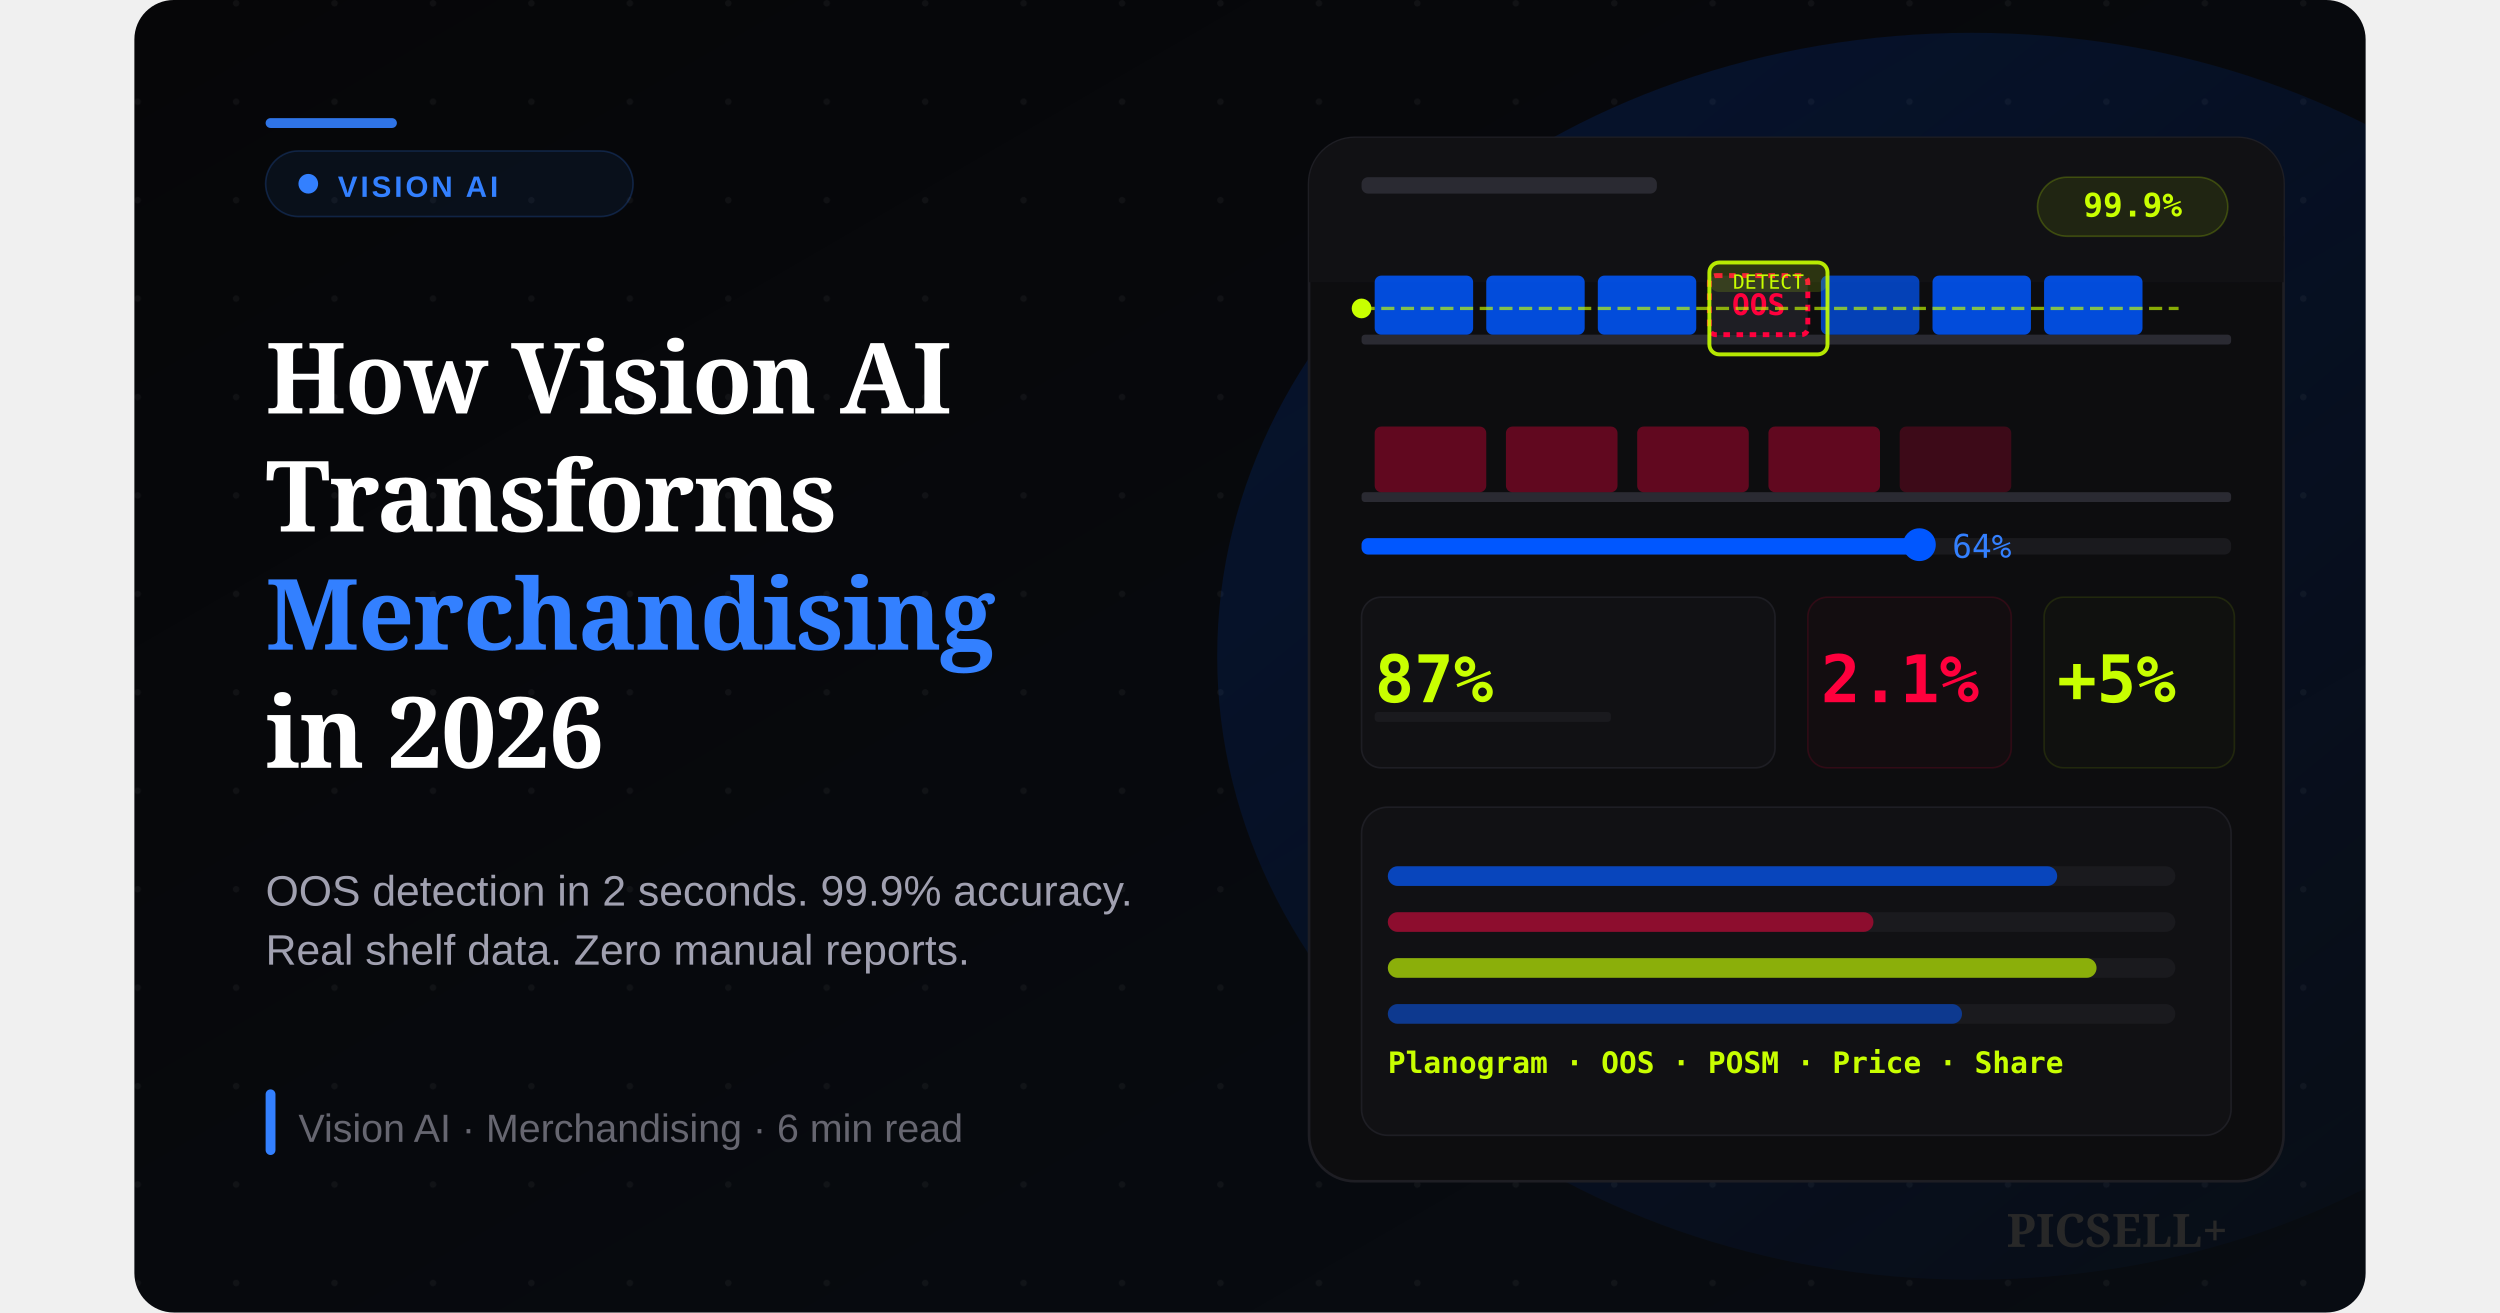
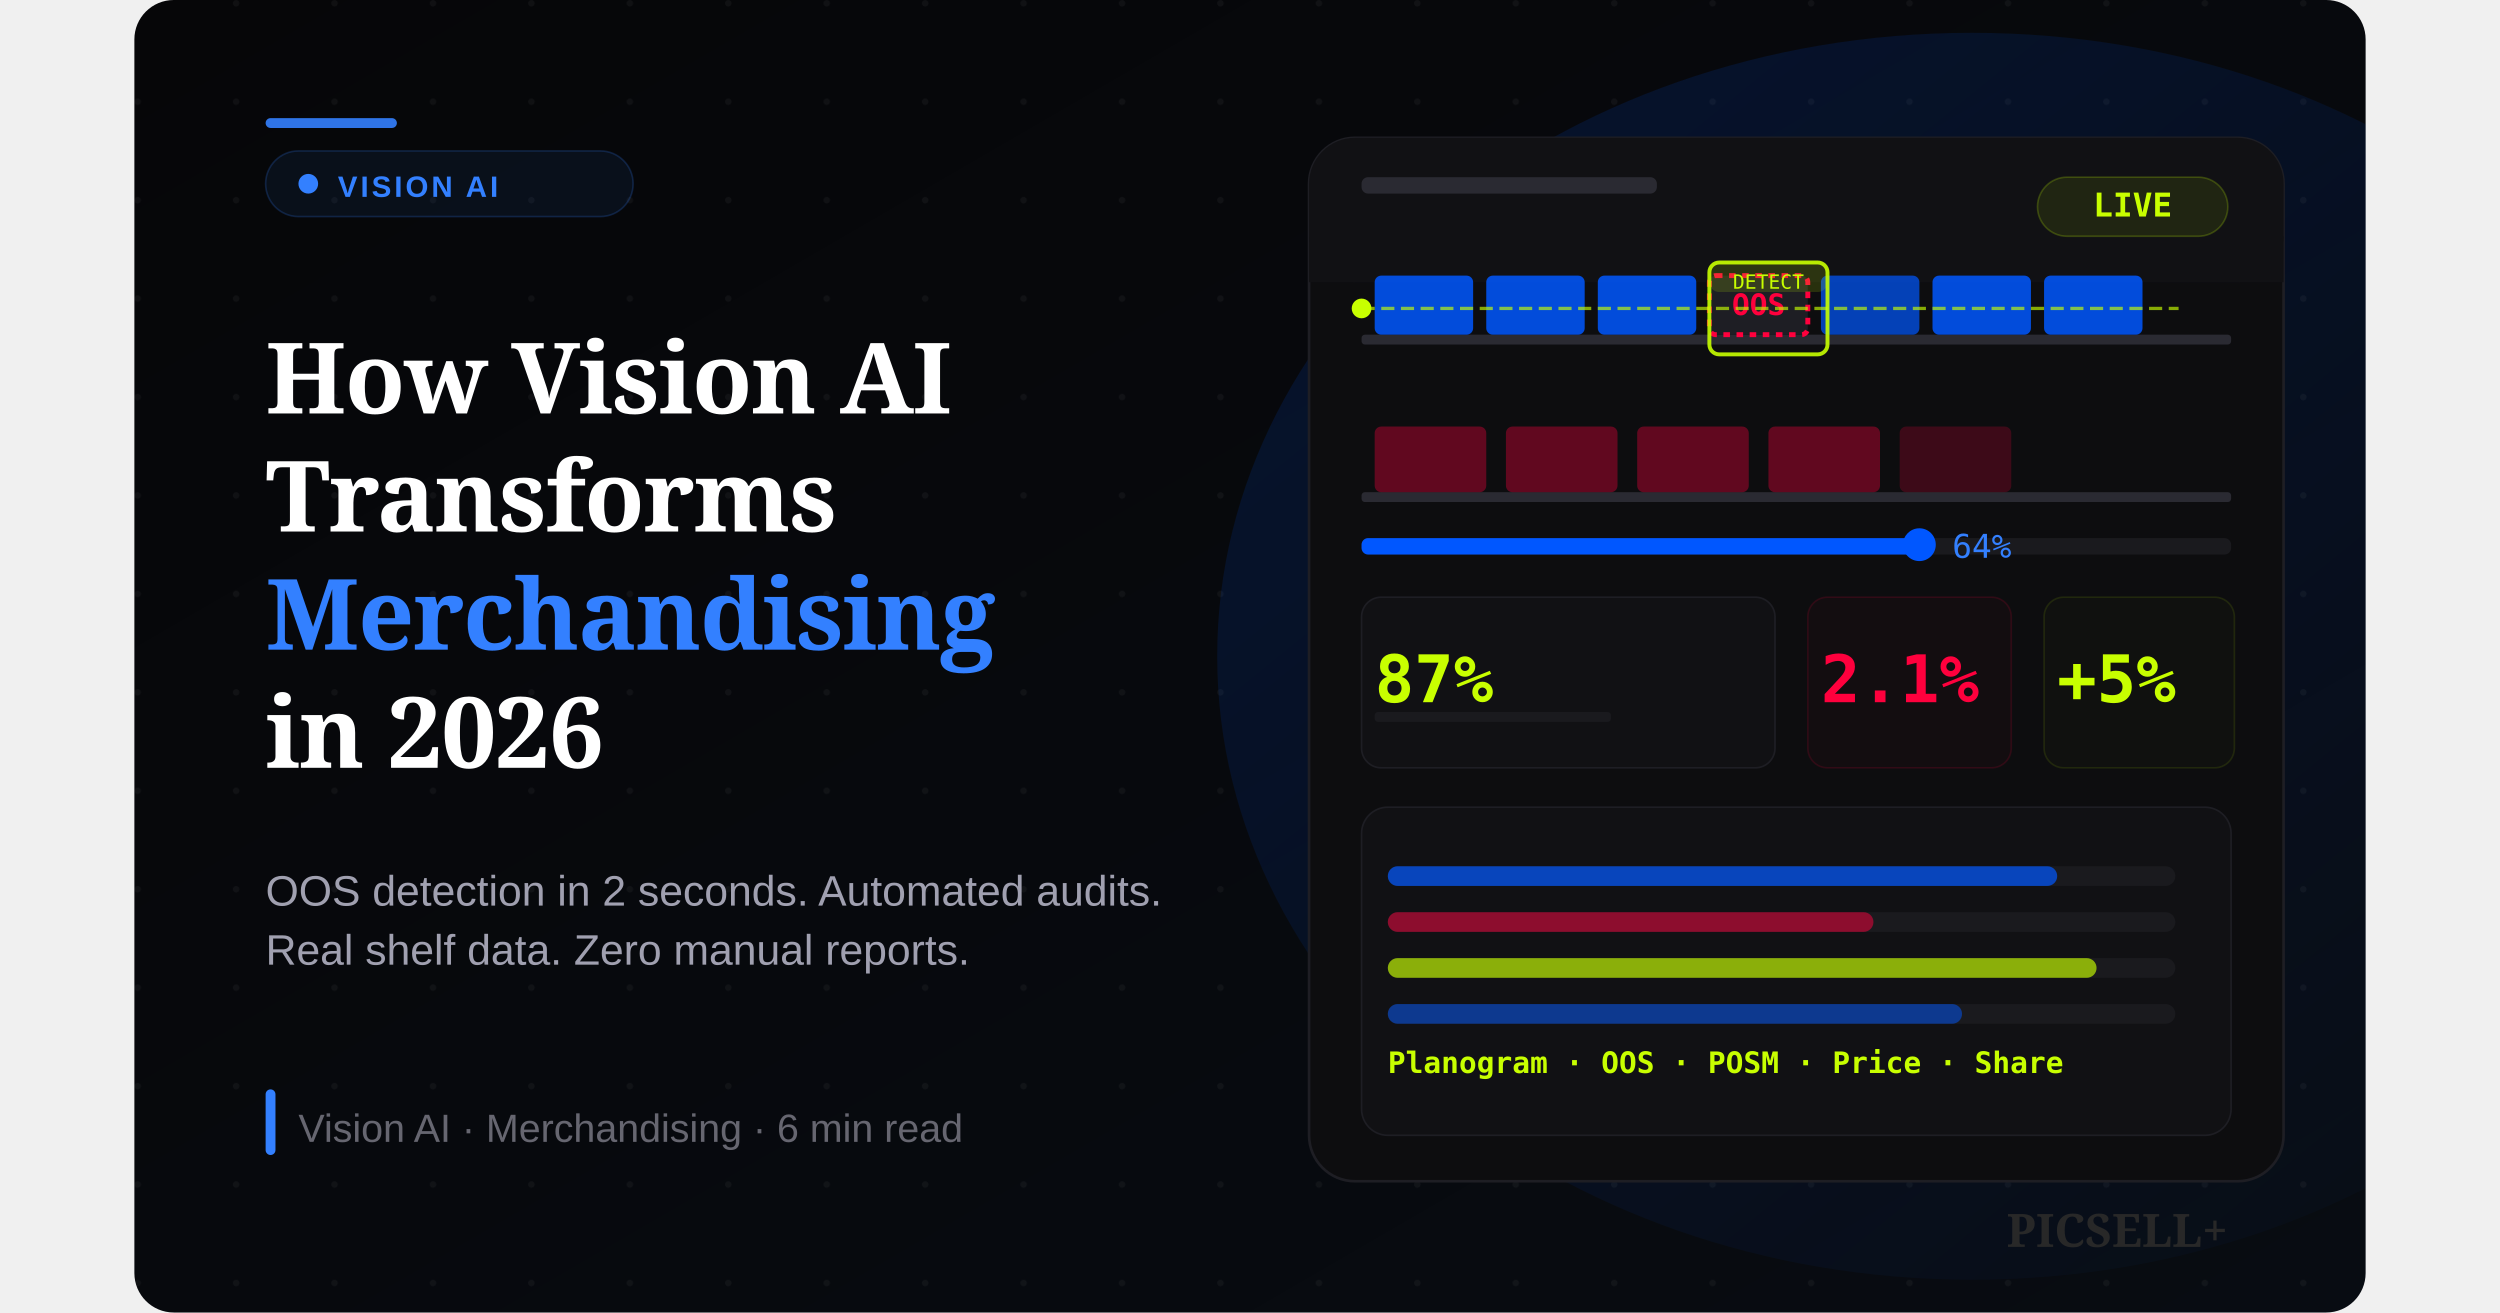
<svg xmlns="http://www.w3.org/2000/svg" width="1200" height="630" viewBox="0 0 680 400" role="img">
  <defs>
    <linearGradient id="bg" x1="0%" y1="0%" x2="100%" y2="100%">
      <stop offset="0%" stop-color="#060608" />
      <stop offset="100%" stop-color="#080C12" />
    </linearGradient>
    <linearGradient id="gl" x1="0%" y1="0%" x2="100%" y2="100%">
      <stop offset="0%" stop-color="#0057FF" stop-opacity="0.15" />
      <stop offset="100%" stop-color="#0057FF" stop-opacity="0" />
    </linearGradient>
    <clipPath id="cr">
      <rect width="680" height="400" rx="12" />
    </clipPath>
  </defs>
  <g clip-path="url(#cr)">
    <rect width="680" height="400" fill="url(#bg)" />
    <pattern id="dt" x="0" y="0" width="30" height="30" patternUnits="userSpaceOnUse">
      <circle cx="1" cy="1" r="1" fill="#FFFFFF" opacity="0.042" />
    </pattern>
    <rect width="680" height="400" fill="url(#dt)" />
    <ellipse cx="560" cy="200" rx="230" ry="190" fill="url(#gl)" />
    <g transform="translate(358,42)">
      <rect x="0" y="0" width="297" height="318" rx="14" fill="#0D0D0F" stroke="#1E1E24" stroke-width="0.8" />
      <rect x="0" y="0" width="297" height="44" rx="14" fill="#111114" />
      <rect x="0" y="30" width="297" height="14" fill="#111114" />
      <rect x="16" y="12" width="90" height="5" rx="2" fill="#2A2A32" />
      <rect x="222" y="12" width="58" height="18" rx="9" fill="#C8FF0015" stroke="#C8FF0035" stroke-width="0.5" />
-       <text x="251" y="24" fill="#C8FF00" font-family="monospace" font-size="10" text-anchor="middle" font-weight="700">99.9%</text>
+       <text x="251" y="24" fill="#C8FF00" font-family="monospace" font-size="10" text-anchor="middle" font-weight="700">LIVE</text>
      <rect x="16" y="60" width="265" height="3" rx="1" fill="#2A2A32" />
      <rect x="20" y="42" width="30" height="18" rx="2" fill="#0057FF" opacity="0.85" />
      <rect x="54" y="42" width="30" height="18" rx="2" fill="#0057FF" opacity="0.85" />
      <rect x="88" y="42" width="30" height="18" rx="2" fill="#0057FF" opacity="0.85" />
      <rect x="122" y="42" width="30" height="18" rx="2" fill="#1E1E24" stroke="#FF003D" stroke-width="1.5" stroke-dasharray="2,2" />
      <text x="137" y="54" fill="#FF003D" font-family="monospace" font-size="9" text-anchor="middle" font-weight="700">OOS</text>
      <rect x="156" y="42" width="30" height="18" rx="2" fill="#0057FF" opacity="0.7" />
      <rect x="190" y="42" width="30" height="18" rx="2" fill="#0057FF" opacity="0.85" />
      <rect x="224" y="42" width="30" height="18" rx="2" fill="#0057FF" opacity="0.85" />
      <line x1="16" y1="52" x2="265" y2="52" stroke="#C8FF00" stroke-width="1" stroke-dasharray="4,2" opacity="0.65" />
      <circle cx="16" cy="52" r="3" fill="#C8FF00" />
      <rect x="16" y="108" width="265" height="3" rx="1" fill="#2A2A32" />
      <rect x="20" y="88" width="34" height="20" rx="2" fill="#FF003D" opacity="0.35" />
      <rect x="60" y="88" width="34" height="20" rx="2" fill="#FF003D" opacity="0.35" />
      <rect x="100" y="88" width="34" height="20" rx="2" fill="#FF003D" opacity="0.35" />
      <rect x="140" y="88" width="34" height="20" rx="2" fill="#FF003D" opacity="0.35" />
      <rect x="180" y="88" width="34" height="20" rx="2" fill="#FF003D" opacity="0.2" />
      <rect x="122" y="38" width="36" height="28" rx="3" fill="none" stroke="#C8FF00" stroke-width="1.2" stroke-opacity="0.9" />
      <rect x="122" y="38" width="36" height="9" rx="3" fill="#C8FF0025" />
      <text x="140" y="46" fill="#C8FF00" font-family="monospace" font-size="6" text-anchor="middle">DETECT</text>
      <rect x="16" y="122" width="265" height="5" rx="2" fill="#1A1A1E" />
      <rect x="16" y="122" width="170" height="5" rx="2" fill="#0057FF" />
      <circle cx="186" cy="124" r="5" fill="#0057FF" />
      <text x="196" y="128" fill="#3380FF" font-family="monospace" font-size="10">64%</text>
      <rect x="16" y="140" width="126" height="52" rx="6" fill="#111114" stroke="#1E1E24" stroke-width="0.5" />
      <text x="20" y="172" fill="#C8FF00" font-family="monospace" font-size="20" font-weight="700">87%</text>
      <rect x="20" y="175" width="72" height="3" rx="1" fill="#1A1A1E" />
      <rect x="152" y="140" width="62" height="52" rx="6" fill="#FF003D06" stroke="#FF003D22" stroke-width="0.5" />
      <text x="156" y="172" fill="#FF003D" font-family="monospace" font-size="20" font-weight="700">2.1%</text>
      <rect x="224" y="140" width="58" height="52" rx="6" fill="#C8FF0004" stroke="#C8FF001A" stroke-width="0.5" />
      <text x="228" y="172" fill="#C8FF00" font-family="monospace" font-size="20" font-weight="700">+5%</text>
      <rect x="16" y="204" width="265" height="100" rx="8" fill="#111114" stroke="#1E1E24" stroke-width="0.5" />
      <rect x="24" y="222" width="240" height="6" rx="3" fill="#1A1A1E" />
      <rect x="24" y="222" width="204" height="6" rx="3" fill="#0057FF" opacity="0.7" />
      <rect x="24" y="236" width="240" height="6" rx="3" fill="#1A1A1E" />
      <rect x="24" y="236" width="148" height="6" rx="3" fill="#FF003D" opacity="0.5" />
      <rect x="24" y="250" width="240" height="6" rx="3" fill="#1A1A1E" />
      <rect x="24" y="250" width="216" height="6" rx="3" fill="#C8FF00" opacity="0.65" />
      <rect x="24" y="264" width="240" height="6" rx="3" fill="#1A1A1E" />
      <rect x="24" y="264" width="175" height="6" rx="3" fill="#0057FF" opacity="0.5" />
      <text x="24" y="285" fill="#C8FF00" font-family="monospace" font-size="9" font-weight="700">Planogram · OOS · POSM · Price · Share</text>
    </g>
    <rect x="40" y="36" width="40" height="3" rx="1.5" fill="#3380FF" opacity="0.9" />
    <rect x="40" y="46" width="112" height="20" rx="10" fill="#3380FF12" stroke="#3380FF35" stroke-width="0.5" />
    <circle cx="53" cy="56" r="3" fill="#3380FF" />
    <text x="62" y="60" fill="#3380FF" font-family="Arial" font-size="9" font-weight="700" letter-spacing="0.1em">VISION AI</text>
    <text x="40" y="126" fill="#FFFFFF" font-family="Georgia, serif" font-size="30" font-weight="700" letter-spacing="-0.4">How Vision AI</text>
    <text x="40" y="162" fill="#FFFFFF" font-family="Georgia, serif" font-size="30" font-weight="700" letter-spacing="-0.4">Transforms</text>
    <text x="40" y="198" fill="#3380FF" font-family="Georgia, serif" font-size="30" font-weight="700" letter-spacing="-0.4">Merchandising</text>
    <text x="40" y="234" fill="#FFFFFF" font-family="Georgia, serif" font-size="30" font-weight="700" letter-spacing="-0.4">in 2026</text>
-     <text x="40" y="276" fill="#A0A0B0" font-family="Arial" font-size="13">OOS detection in 2 seconds. 99.9% accuracy.</text>
+     <text x="40" y="276" fill="#A0A0B0" font-family="Arial" font-size="13">OOS detection in 2 seconds. Automated audits.</text>
    <text x="40" y="294" fill="#A0A0B0" font-family="Arial" font-size="13">Real shelf data. Zero manual reports.</text>
    <rect x="40" y="332" width="3" height="20" rx="1.5" fill="#3380FF" />
    <text x="50" y="348" fill="#666670" font-family="Arial" font-size="12">Vision AI · Merchandising · 6 min read</text>
    <text x="638" y="380" fill="#282828" font-family="Georgia, serif" font-size="14" font-weight="700" text-anchor="end">PICSELL+</text>
  </g>
</svg>
